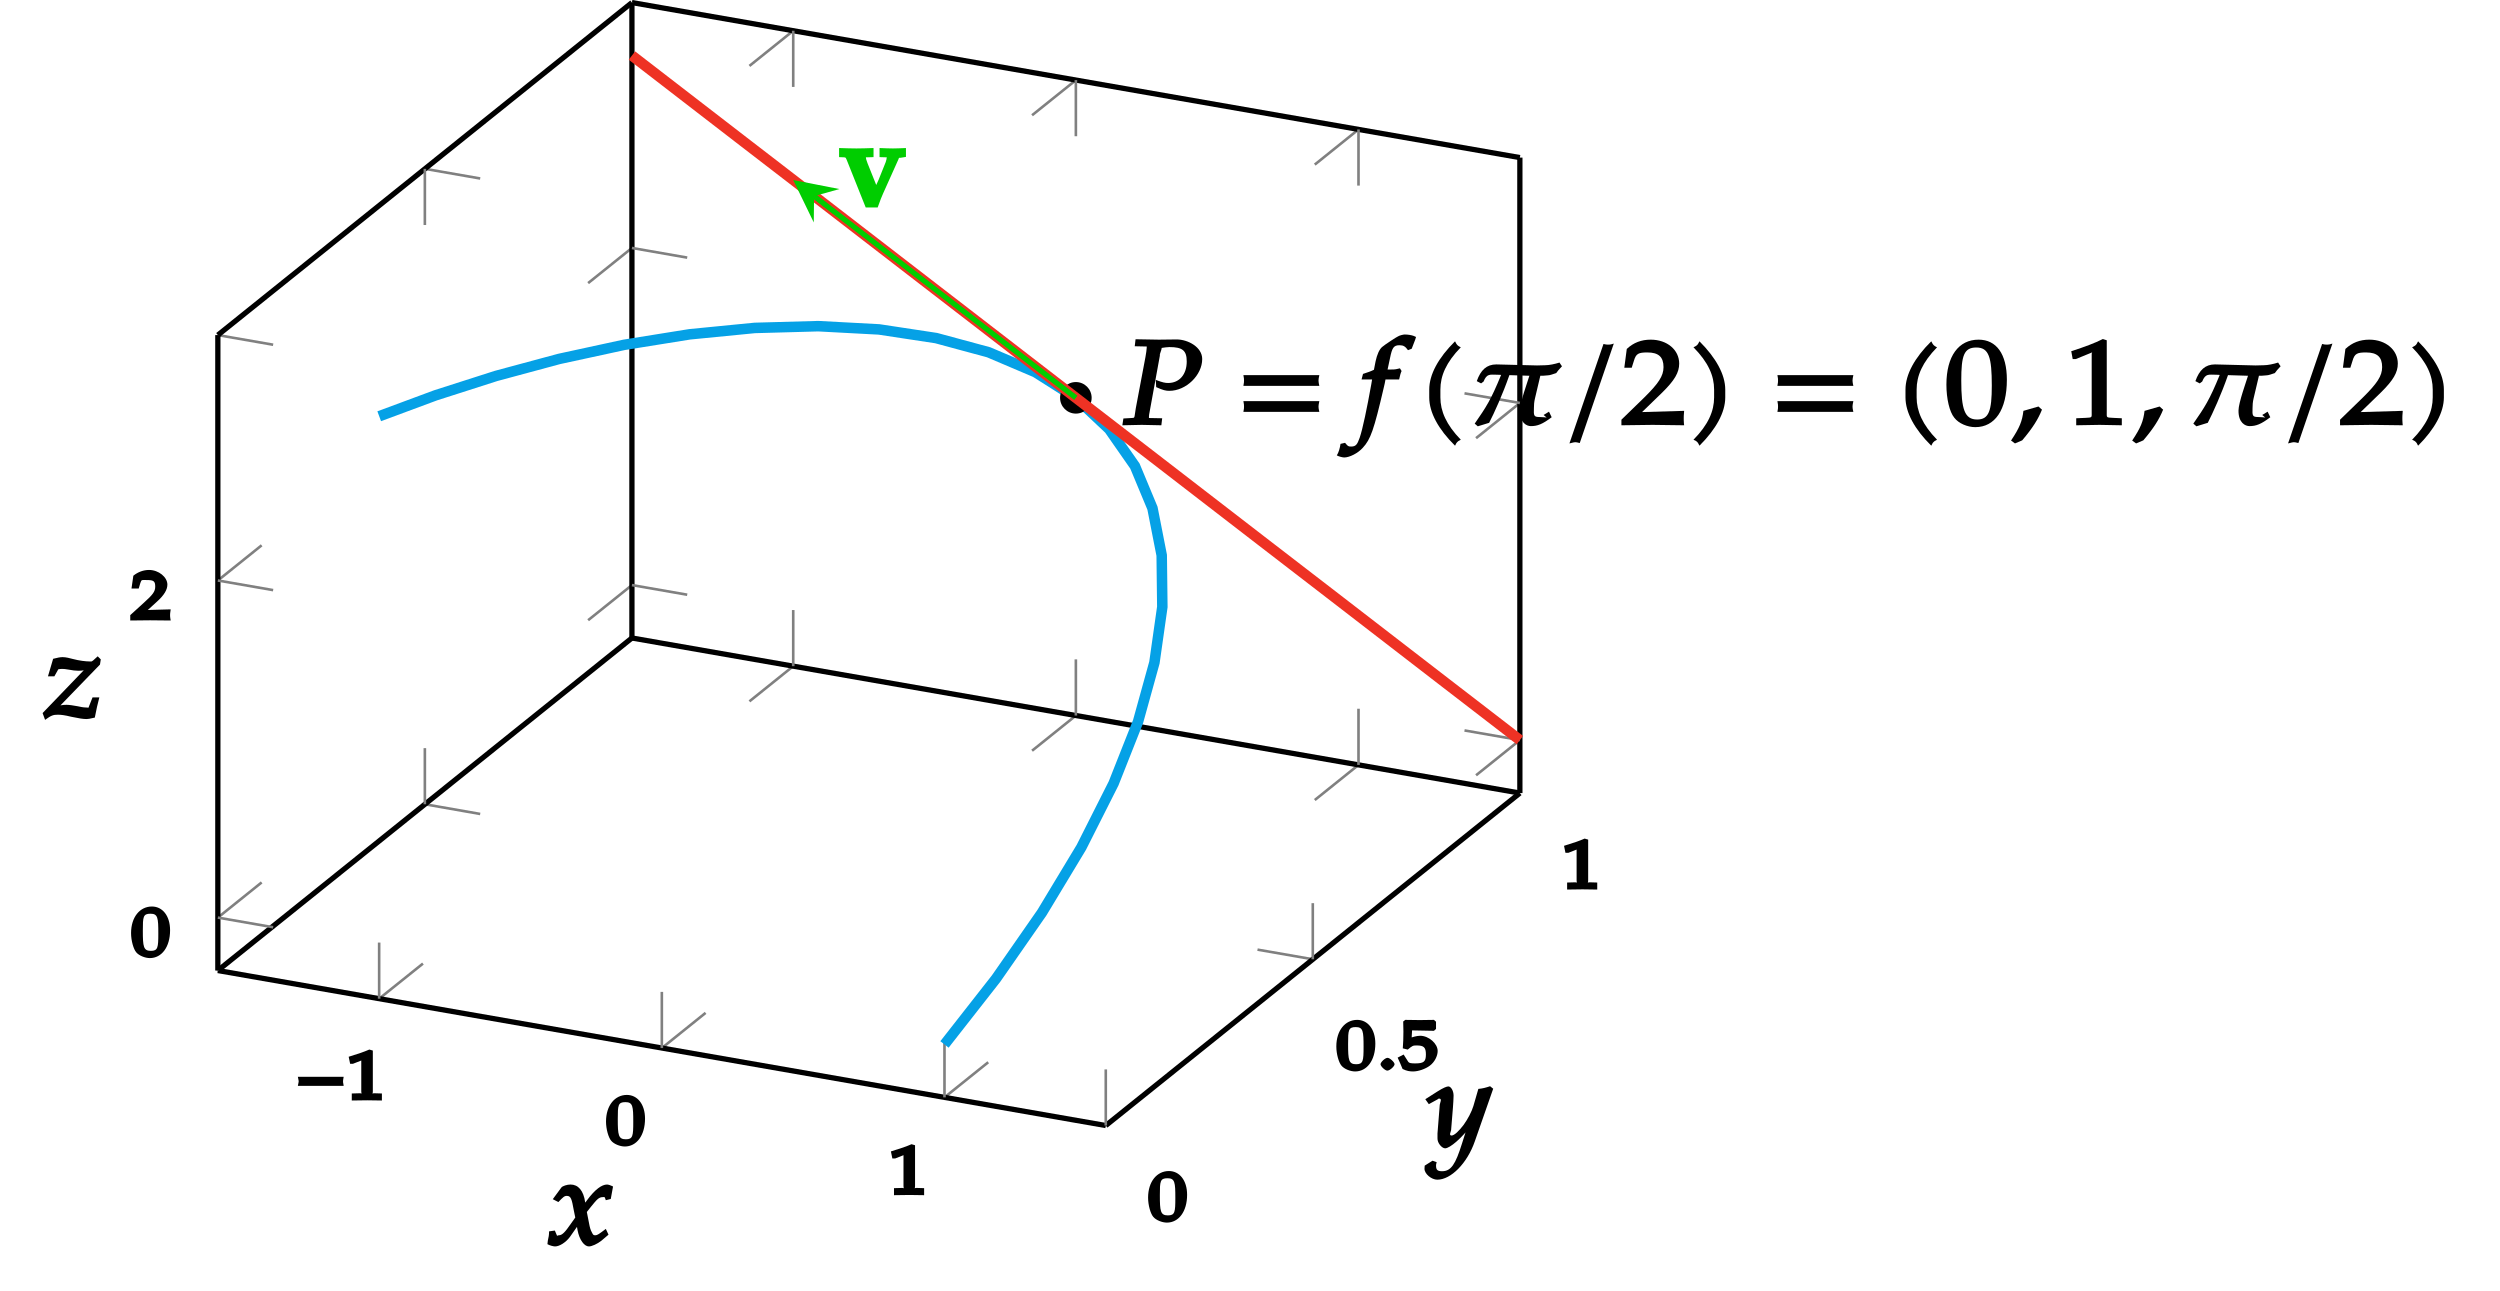
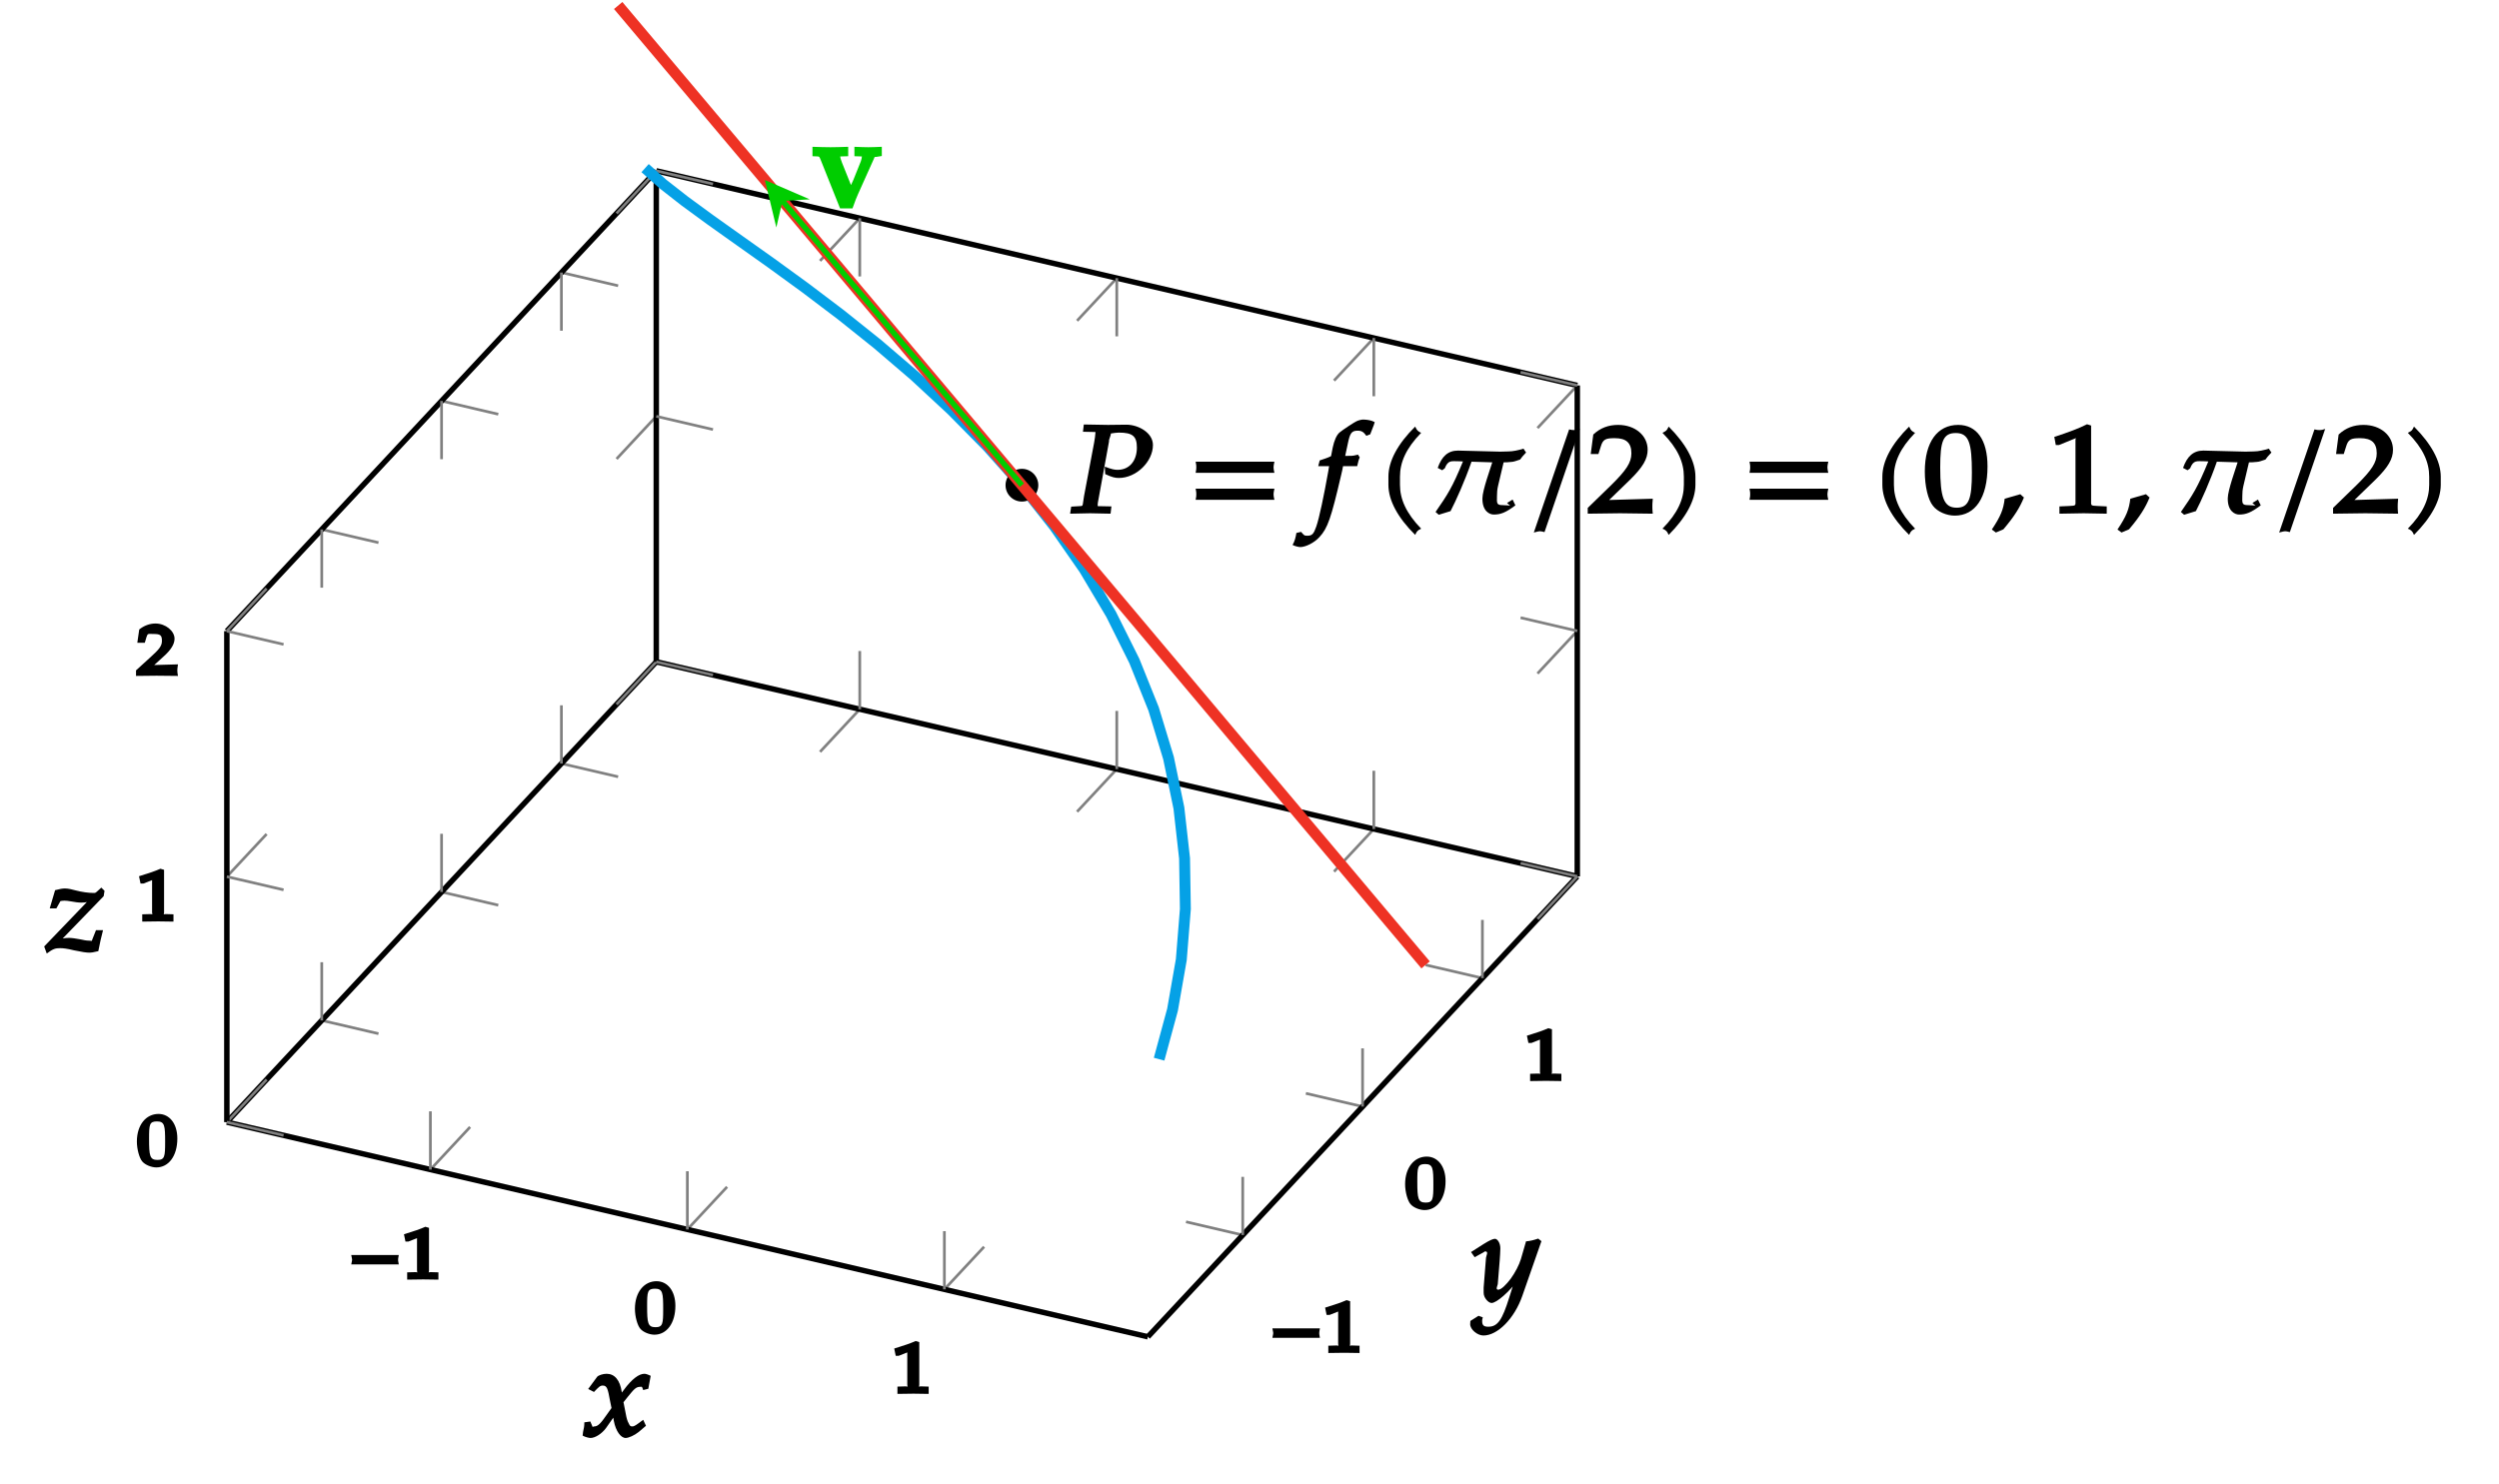
- <svg xmlns="http://www.w3.org/2000/svg" xmlns:xlink="http://www.w3.org/1999/xlink" width="189.31pt" height="97.71pt" viewBox="0 0 189.31 97.71" version="1.1">
+ <svg xmlns="http://www.w3.org/2000/svg" xmlns:xlink="http://www.w3.org/1999/xlink" width="182.45pt" height="108.34pt" viewBox="0 0 182.45 108.34" version="1.1">
  <defs>
    <g>
      <symbol overflow="visible" id="glyph0-0">
        <path style="stroke:none;" d="" />
      </symbol>
      <symbol overflow="visible" id="glyph0-1">
        <path style="stroke:none;" d="M 3.594 -1.281 C 3.578 -1.328 3.578 -1.391 3.578 -1.438 C 3.578 -1.484 3.578 -1.531 3.625 -1.781 L 0.156 -1.781 C 0.203 -1.531 0.219 -1.484 0.219 -1.438 C 0.219 -1.391 0.203 -1.328 0.156 -1.094 L 3.625 -1.094 Z M 3.594 -1.281 " />
      </symbol>
      <symbol overflow="visible" id="glyph0-2">
        <path style="stroke:none;" d="M 2.734 -0.172 L 2.734 -0.516 L 2.234 -0.531 C 1.906 -0.547 2.047 -0.406 2.047 -0.672 L 2.047 -3.766 L 1.781 -3.844 C 1.391 -3.672 0.984 -3.531 0.219 -3.297 L 0.328 -2.766 L 0.547 -2.766 L 1.297 -3.062 L 1.328 -3.062 C 1.359 -3.062 1.172 -3.203 1.172 -3.078 L 1.172 -0.672 C 1.172 -0.406 1.297 -0.547 0.984 -0.531 L 0.453 -0.516 L 0.453 0.016 L 1.625 0 L 2.734 0.016 Z M 2.734 -0.172 " />
      </symbol>
      <symbol overflow="visible" id="glyph0-3">
        <path style="stroke:none;" d="M 3.016 -2.016 C 3.016 -3.109 2.438 -3.812 1.641 -3.812 C 0.734 -3.812 0.062 -3.016 0.062 -1.797 C 0.062 -1.219 0.25 -0.578 0.453 -0.344 C 0.656 -0.094 1.125 0.094 1.484 0.094 C 2.375 0.094 3.016 -0.734 3.016 -2.016 Z M 2.125 -1.766 C 2.125 -0.703 2.094 -0.453 1.562 -0.453 C 1 -0.453 0.953 -0.766 0.953 -1.984 C 0.953 -3.031 0.969 -3.266 1.531 -3.266 C 2.094 -3.266 2.125 -2.953 2.125 -1.766 Z M 2.125 -1.766 " />
      </symbol>
      <symbol overflow="visible" id="glyph0-4">
-         <path style="stroke:none;" d="M 1.359 -0.453 C 1.359 -0.609 1 -0.938 0.828 -0.938 C 0.641 -0.938 0.297 -0.609 0.297 -0.453 C 0.297 -0.297 0.641 0.031 0.812 0.031 C 1 0.031 1.359 -0.297 1.359 -0.453 Z M 1.359 -0.453 " />
-       </symbol>
-       <symbol overflow="visible" id="glyph0-5">
-         <path style="stroke:none;" d="M 2.969 -1.453 C 2.969 -2.016 2.297 -2.609 1.641 -2.609 C 1.359 -2.609 1.016 -2.484 1 -2.484 L 1.031 -3.016 L 2.688 -2.984 L 2.844 -3.125 C 2.844 -3.297 2.844 -3.328 2.844 -3.406 C 2.844 -3.484 2.844 -3.516 2.844 -3.672 L 2.688 -3.812 L 1.609 -3.797 L 0.516 -3.812 L 0.359 -3.688 L 0.375 -2.922 C 0.375 -2.484 0.359 -2.016 0.328 -1.656 L 0.703 -1.562 C 1.062 -1.859 1.094 -1.875 1.375 -1.875 C 1.922 -1.875 2.078 -1.734 2.078 -1.188 C 2.078 -0.641 1.906 -0.516 1.266 -0.516 C 0.953 -0.516 0.797 -0.531 0.719 -0.672 L 0.391 -1.188 L -0.062 -0.953 C 0.109 -0.594 0.172 -0.422 0.312 -0.094 C 0.625 0.062 0.859 0.094 1.109 0.094 C 1.5 0.094 2.047 -0.094 2.375 -0.344 C 2.734 -0.609 2.969 -1.078 2.969 -1.453 Z M 2.969 -1.453 " />
-       </symbol>
-       <symbol overflow="visible" id="glyph0-6">
        <path style="stroke:none;" d="M 3.031 -0.172 C 3.016 -0.281 3.016 -0.328 3.016 -0.406 C 3.016 -0.469 3.016 -0.516 3.062 -0.828 L 0.812 -0.766 L 0.953 -0.438 L 2.016 -1.406 C 2.578 -1.906 2.812 -2.328 2.812 -2.703 C 2.812 -3.266 2.156 -3.812 1.422 -3.812 C 1 -3.812 0.578 -3.656 0.234 -3.375 L 0.094 -2.406 L 0.641 -2.406 L 0.766 -2.828 C 0.859 -3.109 0.875 -3.047 1.266 -3.047 C 1.766 -3.047 1.891 -2.969 1.891 -2.547 C 1.891 -2.172 1.703 -1.938 1.047 -1.344 L 0 -0.391 L 0 0.016 L 1.5 0 L 3.062 0.016 Z M 3.031 -0.172 " />
      </symbol>
      <symbol overflow="visible" id="glyph1-0">
        <path style="stroke:none;" d="" />
      </symbol>
      <symbol overflow="visible" id="glyph1-1">
        <path style="stroke:none;" d="M 6.047 -4.984 C 6.047 -5.891 4.969 -6.469 4.109 -6.469 C 3.672 -6.469 3.219 -6.453 2.766 -6.453 L 1 -6.484 L 0.938 -5.953 L 1.656 -5.938 C 1.891 -5.922 1.844 -5.984 1.844 -5.828 C 1.844 -5.703 1.797 -5.422 1.75 -5.141 L 1.016 -1.25 C 0.875 -0.438 1 -0.547 0.625 -0.516 L 0.078 -0.484 L 0 0.031 L 1.469 0 L 2.953 0.031 L 3.016 -0.5 L 2.219 -0.516 C 1.969 -0.531 2.016 -0.469 2.016 -0.656 C 2.016 -0.734 2.031 -0.797 2.062 -0.969 L 2.859 -5.344 L 2.812 -5.234 C 2.812 -5.234 2.891 -5.531 2.953 -5.688 C 2.953 -5.734 2.984 -5.828 2.984 -5.828 C 3.219 -5.859 3.375 -5.891 3.562 -5.891 C 4.562 -5.891 4.875 -5.625 4.875 -4.797 C 4.875 -3.828 4.328 -3.172 3.469 -3.172 C 3.25 -3.172 3.062 -3.203 2.531 -3.406 L 2.562 -2.859 C 3.078 -2.625 3.281 -2.578 3.562 -2.578 C 4.828 -2.578 6.047 -3.766 6.047 -4.984 Z M 6.047 -4.984 " />
      </symbol>
      <symbol overflow="visible" id="glyph1-2">
        <path style="stroke:none;" d="M 6.25 -3.094 C 6.234 -3.188 6.219 -3.281 6.219 -3.359 C 6.219 -3.453 6.234 -3.547 6.281 -3.766 L 0.531 -3.766 C 0.578 -3.547 0.578 -3.453 0.578 -3.359 C 0.578 -3.281 0.578 -3.188 0.531 -2.953 L 6.281 -2.953 Z M 6.25 -1.125 C 6.234 -1.203 6.219 -1.297 6.219 -1.391 C 6.219 -1.484 6.234 -1.562 6.281 -1.797 L 0.531 -1.797 C 0.578 -1.562 0.578 -1.484 0.578 -1.391 C 0.578 -1.297 0.578 -1.203 0.531 -0.984 L 6.281 -0.984 Z M 6.25 -1.125 " />
      </symbol>
      <symbol overflow="visible" id="glyph1-3">
        <path style="stroke:none;" d="M 4.125 -6.734 C 3.969 -6.797 3.672 -6.844 3.438 -6.844 C 3.344 -6.844 3.062 -6.781 2.938 -6.703 C 2.875 -6.688 1.953 -6.094 1.719 -5.891 C 1.5 -5.688 1.344 -5.312 1.234 -4.812 L 1.109 -4.172 C 0.859 -4.047 0.656 -3.984 0.281 -3.859 L 0.172 -3.438 L 0.969 -3.438 L 0.906 -3.062 C 0.594 -1.312 0.25 0.344 0.031 0.969 C -0.156 1.5 -0.266 1.641 -0.625 1.641 C -0.859 1.641 -0.859 1.609 -1.078 1.359 L -1.422 1.438 C -1.469 1.766 -1.562 2.094 -1.703 2.312 C -1.531 2.406 -1.25 2.469 -1.141 2.469 C -0.75 2.469 -0.109 2.156 0.266 1.734 C 0.859 1.094 1.109 0.375 1.844 -2.781 C 1.891 -3 1.969 -3.281 1.984 -3.438 L 3.016 -3.438 C 3.078 -3.734 3.141 -3.953 3.203 -4.078 L 3.078 -4.281 L 2.938 -4.25 C 2.703 -4.188 2.594 -4.188 2.125 -4.188 L 2.141 -4.188 L 2.328 -5.062 C 2.484 -5.828 2.594 -6.031 3.047 -6.031 C 3.344 -6.031 3.484 -5.938 3.688 -5.656 L 3.969 -5.766 L 4.234 -6.453 L 4.297 -6.656 Z M 4.125 -6.734 " />
      </symbol>
      <symbol overflow="visible" id="glyph1-4">
        <path style="stroke:none;" d="M 3.188 -5.938 C 3.141 -5.969 3.094 -6 3.047 -6.047 C 3 -6.094 2.969 -6.141 2.875 -6.328 C 1.609 -5.078 0.922 -3.812 0.922 -2.672 L 0.922 -2.078 C 0.922 -0.938 1.609 0.328 2.875 1.578 C 2.969 1.375 3 1.344 3.047 1.297 C 3.094 1.25 3.141 1.203 3.312 1.125 C 2.203 -0.016 1.766 -1.047 1.766 -2.078 L 1.766 -2.672 C 1.766 -3.719 2.203 -4.734 3.312 -5.875 Z M 3.188 -5.938 " />
      </symbol>
      <symbol overflow="visible" id="glyph1-5">
        <path style="stroke:none;" d="M 7.094 -4.547 L 6.984 -4.719 C 6.641 -4.609 6.203 -4.516 5.891 -4.516 C 5.766 -4.516 5.516 -4.5 5.281 -4.5 L 2.203 -4.578 C 1.469 -4.578 1.016 -4.156 0.719 -3.312 L 1.047 -3.141 L 1.234 -3.281 C 1.484 -3.906 1.719 -3.797 2.281 -3.797 C 2.391 -3.797 2.578 -3.781 2.562 -3.781 C 1.781 -1.875 1.438 -1.359 0.562 -0.094 L 0.797 0.109 L 1.656 -0.156 C 2.031 -0.875 2.688 -2.328 3.188 -3.766 L 4.703 -3.719 C 4.578 -3.297 3.984 -1.672 3.984 -1.094 C 3.969 -0.156 4.5 0.094 4.812 0.094 C 5.312 0.094 5.688 -0.047 6.391 -0.578 L 6.188 -1 L 5.781 -0.75 L 6.016 -0.547 C 6.031 -0.562 5.641 -0.594 5.469 -0.594 C 5.016 -0.594 5.031 -0.719 5.047 -1.281 C 5.047 -1.5 5.062 -1.734 5.125 -2 L 5.531 -3.719 C 5.641 -3.719 5.859 -3.719 6.094 -3.75 C 6.266 -3.75 6.484 -3.844 6.734 -3.922 C 6.859 -4.109 6.906 -4.141 7.172 -4.438 Z M 7.094 -4.547 " />
      </symbol>
      <symbol overflow="visible" id="glyph1-6">
        <path style="stroke:none;" d="M 3.641 -6.094 C 3.562 -6.078 3.484 -6.078 3.406 -6.078 C 3.344 -6.078 3.25 -6.078 3.078 -6.125 L 0.5 1.406 C 0.797 1.328 0.875 1.312 0.938 1.312 C 1.016 1.312 1.094 1.328 1.281 1.375 L 3.859 -6.156 Z M 3.641 -6.094 " />
      </symbol>
      <symbol overflow="visible" id="glyph1-7">
        <path style="stroke:none;" d="M 4.812 -0.109 C 4.797 -0.297 4.797 -0.391 4.797 -0.516 C 4.797 -0.625 4.797 -0.719 4.828 -1.062 L 1.641 -0.969 L 3.172 -2.453 C 4.109 -3.375 4.453 -3.969 4.453 -4.641 C 4.453 -5.672 3.547 -6.453 2.297 -6.453 C 1.594 -6.453 1 -6.234 0.484 -5.75 L 0.297 -4.328 L 0.859 -4.328 L 1.031 -4.875 C 1.188 -5.406 1.391 -5.484 2.047 -5.484 C 2.891 -5.484 3.266 -5.141 3.266 -4.375 C 3.266 -3.703 2.891 -3.141 1.797 -2.062 L 0.078 -0.391 L 0.078 0.031 L 2.438 0 L 4.828 0.031 Z M 4.812 -0.109 " />
      </symbol>
      <symbol overflow="visible" id="glyph1-8">
        <path style="stroke:none;" d="M 2.875 -2.078 L 2.875 -2.672 C 2.875 -3.812 2.172 -5.078 0.922 -6.328 C 0.828 -6.141 0.797 -6.094 0.75 -6.047 C 0.703 -6 0.656 -5.969 0.469 -5.875 C 1.594 -4.734 2.031 -3.719 2.031 -2.672 L 2.031 -2.078 C 2.031 -1.047 1.594 -0.016 0.469 1.125 C 0.656 1.203 0.703 1.25 0.75 1.297 C 0.797 1.344 0.828 1.375 0.922 1.578 C 2.172 0.328 2.875 -0.938 2.875 -2.078 Z M 2.875 -2.078 " />
      </symbol>
      <symbol overflow="visible" id="glyph1-9">
        <path style="stroke:none;" d="M 4.797 -3.422 C 4.797 -5.375 4 -6.453 2.656 -6.453 C 1.141 -6.453 0.219 -5.203 0.219 -3.047 C 0.219 -1.984 0.453 -0.984 0.812 -0.547 C 1.141 -0.109 1.812 0.172 2.406 0.172 C 3.891 0.172 4.797 -1.125 4.797 -3.422 Z M 3.656 -2.969 C 3.656 -1.062 3.438 -0.406 2.547 -0.406 C 1.594 -0.406 1.344 -1.172 1.344 -3.359 C 1.344 -5.25 1.547 -5.859 2.484 -5.859 C 3.438 -5.859 3.656 -5.125 3.656 -2.969 Z M 3.656 -2.969 " />
      </symbol>
      <symbol overflow="visible" id="glyph1-10">
        <path style="stroke:none;" d="M 2.328 -1.203 L 2.125 -1.391 L 0.984 -1.062 C 0.891 -0.281 0.703 0.203 0.047 1.188 L 0.344 1.406 L 0.891 1.172 C 1.688 0.234 2.094 -0.422 2.391 -1.156 Z M 2.328 -1.203 " />
      </symbol>
      <symbol overflow="visible" id="glyph1-11">
        <path style="stroke:none;" d="M 4.328 -0.109 L 4.328 -0.5 L 3.672 -0.531 C 3.125 -0.562 3.188 -0.531 3.188 -1 L 3.188 -6.406 L 2.891 -6.5 C 2.266 -6.188 1.562 -5.922 0.5 -5.578 L 0.609 -4.984 L 0.844 -4.984 L 2.109 -5.5 L 2.141 -5.5 C 2.188 -5.5 2.047 -5.562 2.047 -5.344 L 2.047 -1 C 2.047 -0.531 2.109 -0.562 1.578 -0.531 L 0.875 -0.5 L 0.875 0.031 L 2.641 0 L 4.328 0.031 Z M 4.328 -0.109 " />
      </symbol>
      <symbol overflow="visible" id="glyph1-12">
        <path style="stroke:none;" d="M 4.938 -4.469 C 4.812 -4.531 4.625 -4.594 4.531 -4.594 C 4.141 -4.594 3.625 -4.234 3.016 -3.406 L 2.656 -2.922 L 2.938 -2.812 L 2.875 -3.25 C 2.75 -4.141 2.344 -4.594 1.766 -4.594 C 1.5 -4.594 1.172 -4.484 1.078 -4.375 L 0.422 -3.484 L 0.844 -3.266 C 1.203 -3.641 1.297 -3.734 1.484 -3.734 C 1.797 -3.734 1.859 -3.5 2.016 -2.625 L 2.125 -2.094 L 1.781 -1.609 C 1.359 -1 1.141 -0.75 0.875 -0.75 C 0.719 -0.75 0.766 -0.656 0.75 -0.703 L 0.578 -1.109 L 0.141 -1.047 C 0.141 -0.75 0.109 -0.625 0.047 -0.344 C 0.031 -0.234 0.031 -0.203 0.016 -0.078 C 0.203 0.031 0.484 0.094 0.594 0.094 C 0.922 0.094 1.406 -0.203 1.719 -0.625 L 2.453 -1.672 L 2.188 -1.766 L 2.297 -1.141 C 2.438 -0.391 2.812 0.094 3.156 0.094 C 3.375 0.094 3.797 -0.094 4.109 -0.344 L 4.641 -0.797 L 4.438 -1.234 C 3.922 -0.844 3.797 -0.75 3.641 -0.75 C 3.484 -0.75 3.469 -0.797 3.375 -0.984 C 3.281 -1.141 3.219 -1.375 3.172 -1.641 L 3 -2.516 L 3.297 -2.891 C 3.766 -3.469 3.906 -3.641 4.219 -3.641 C 4.375 -3.641 4.328 -3.703 4.438 -3.406 L 4.812 -3.5 L 4.984 -4.438 Z M 4.938 -4.469 " />
      </symbol>
      <symbol overflow="visible" id="glyph1-13">
        <path style="stroke:none;" d="M 4.984 -4.469 L 4.812 -4.609 C 4.484 -4.5 4.266 -4.438 3.922 -4.406 L 3.547 -3.109 C 3.422 -2.688 3.125 -2.125 2.812 -1.688 C 2.469 -1.234 2.109 -0.875 1.891 -0.875 C 1.672 -0.875 1.844 -1.172 1.859 -1.281 L 2 -3.016 C 2.016 -3.297 2.047 -3.641 2.047 -3.891 C 2.047 -4.297 1.828 -4.594 1.656 -4.594 C 1.531 -4.594 1.281 -4.5 0.812 -4.203 L -0.094 -3.625 L 0.172 -3.25 L 0.828 -3.609 C 0.875 -3.641 0.891 -3.672 0.953 -3.672 C 1.203 -3.672 1.016 -3.359 1 -3.203 L 0.828 -1.031 L 0.828 -0.672 C 0.812 -0.297 1.172 0.094 1.406 0.094 C 1.766 0.094 2.703 -0.703 3.438 -1.719 L 3.172 -1.812 L 2.688 -0.281 C 2.188 1.312 1.859 1.828 1.172 1.828 C 0.828 1.828 0.719 1.719 0.719 1.406 C 0.719 1.359 0.719 1.297 0.766 1.141 L 0.453 1.031 L -0.141 1.406 C -0.156 1.547 -0.156 1.594 -0.156 1.641 C -0.156 2.031 0.375 2.469 0.812 2.469 C 1.844 2.469 3.078 1.234 3.656 -0.438 L 5.047 -4.422 Z M 4.984 -4.469 " />
      </symbol>
      <symbol overflow="visible" id="glyph1-14">
        <path style="stroke:none;" d="M 4.266 -4.469 L 4.078 -4.656 L 3.734 -4.344 C 3.625 -4.266 3.656 -4.266 3.5 -4.266 C 3.172 -4.266 2.672 -4.328 2.203 -4.453 C 1.953 -4.516 1.688 -4.594 1.422 -4.594 C 1.25 -4.594 1.062 -4.562 0.703 -4.469 L 0.312 -3.141 L 0.797 -3.141 L 1.094 -3.672 C 1.172 -3.688 1.266 -3.703 1.391 -3.703 C 1.531 -3.703 1.625 -3.688 1.828 -3.656 C 2.156 -3.594 2.406 -3.562 2.625 -3.562 C 2.984 -3.562 3.203 -3.625 3.531 -3.781 L 3.422 -4.016 L -0.094 -0.359 L 0.094 0.156 C 0.562 -0.188 0.719 -0.234 1.062 -0.234 C 1.297 -0.234 1.578 -0.203 2.078 -0.078 C 2.672 0.047 2.984 0.094 3.234 0.094 C 3.359 0.094 3.438 0.078 3.859 -0.016 C 3.984 -0.688 4.062 -0.984 4.203 -1.547 L 3.688 -1.547 L 3.422 -0.875 C 3.359 -0.703 3.422 -0.781 3.203 -0.781 C 3 -0.781 2.766 -0.828 2.562 -0.875 C 2.234 -0.938 1.906 -0.984 1.719 -0.984 C 1.406 -0.984 1.141 -0.938 0.781 -0.797 L 0.891 -0.562 L 4.25 -4.031 L 4.312 -4.422 Z M 4.266 -4.469 " />
      </symbol>
      <symbol overflow="visible" id="glyph2-0">
        <path style="stroke:none;" d="" />
      </symbol>
      <symbol overflow="visible" id="glyph2-1">
        <path style="stroke:none;" d="M 5.016 -3.953 L 5.016 -4.469 C 4.594 -4.453 4.312 -4.438 4.031 -4.438 C 3.734 -4.438 3.438 -4.453 3.016 -4.469 L 3.016 -3.781 L 3.5 -3.766 C 3.625 -3.75 3.562 -3.859 3.562 -3.781 C 3.562 -3.672 3.531 -3.547 3.484 -3.406 L 2.938 -2.047 L 2.766 -1.672 L 2.109 -3.312 C 2.016 -3.547 1.984 -3.672 1.984 -3.781 C 1.984 -3.859 1.922 -3.75 2.047 -3.766 L 2.562 -3.781 L 2.562 -4.469 C 2.031 -4.453 1.656 -4.438 1.266 -4.438 C 0.875 -4.438 0.484 -4.453 -0.047 -4.469 L -0.047 -3.781 L 0.328 -3.766 C 0.469 -3.75 0.453 -3.766 0.609 -3.375 L 1.969 0.031 L 2.875 0.031 C 3.078 -0.547 3.172 -0.766 3.281 -1.016 L 4.438 -3.594 C 4.516 -3.797 4.469 -3.703 4.625 -3.734 L 5.016 -3.797 Z M 5.016 -3.953 " />
      </symbol>
    </g>
  </defs>
  <g id="surface1">
-     <path style="fill:none;stroke-width:0.199;stroke-linecap:butt;stroke-linejoin:miter;stroke:rgb(50%,50%,50%);stroke-opacity:1;stroke-miterlimit:10;" d="M 12.215 -6.142 L 15.531 -3.482 M 33.621 -9.88 L 36.934 -7.216 M 55.024 -13.615 L 58.336 -10.954 M 43.57 19.038 L 40.254 16.374 M 64.973 15.299 L 61.656 12.635 M 86.375 11.561 L 83.063 8.901 " transform="matrix(1,0,0,-1,16.496,69.483)" />
-     <path style="fill:none;stroke-width:0.199;stroke-linecap:butt;stroke-linejoin:miter;stroke:rgb(50%,50%,50%);stroke-opacity:1;stroke-miterlimit:10;" d="M 0 -4.009 L 4.188 -4.74 M 15.676 8.581 L 19.867 7.846 M 31.356 21.171 L 35.543 20.436 M 67.238 -15.747 L 63.051 -15.017 M 82.914 -3.158 L 78.727 -2.427 M 98.594 9.428 L 94.402 10.163 " transform="matrix(1,0,0,-1,16.496,69.483)" />
-     <path style="fill:none;stroke-width:0.399;stroke-linecap:butt;stroke-linejoin:miter;stroke:rgb(0%,0%,0%);stroke-opacity:1;stroke-miterlimit:10;" d="M 0 -4.009 L 67.238 -15.747 " transform="matrix(1,0,0,-1,16.496,69.483)" />
-     <path style="fill:none;stroke-width:0.399;stroke-linecap:butt;stroke-linejoin:miter;stroke:rgb(0%,0%,0%);stroke-opacity:1;stroke-miterlimit:10;" d="M 31.356 21.171 L 98.594 9.428 " transform="matrix(1,0,0,-1,16.496,69.483)" />
-     <path style="fill:none;stroke-width:0.399;stroke-linecap:butt;stroke-linejoin:miter;stroke:rgb(0%,0%,0%);stroke-opacity:1;stroke-miterlimit:10;" d="M 0 -4.009 L 31.356 21.171 " transform="matrix(1,0,0,-1,16.496,69.483)" />
-     <path style="fill:none;stroke-width:0.399;stroke-linecap:butt;stroke-linejoin:miter;stroke:rgb(0%,0%,0%);stroke-opacity:1;stroke-miterlimit:10;" d="M 67.238 -15.747 L 98.594 9.428 " transform="matrix(1,0,0,-1,16.496,69.483)" />
+     <path style="fill:none;stroke-width:0.199;stroke-linecap:butt;stroke-linejoin:miter;stroke:rgb(50%,50%,50%);stroke-opacity:1;stroke-miterlimit:10;" d="M 3.785 -9.925 L 6.683 -6.816 M 22.547 -14.296 L 25.445 -11.187 M 41.312 -18.671 L 44.211 -15.562 M 35.133 23.692 L 32.234 20.583 M 53.898 19.321 L 51 16.212 M 72.664 14.946 L 69.761 11.837 " transform="matrix(1,0,0,-1,27.637,75.489)" />
+     <path style="fill:none;stroke-width:0.199;stroke-linecap:butt;stroke-linejoin:miter;stroke:rgb(50%,50%,50%);stroke-opacity:1;stroke-miterlimit:10;" d="M -4.145 0.966 L -0.004 0.001 M 4.601 10.348 L 8.742 9.384 M 13.351 19.727 L 17.492 18.762 M 63.093 -14.706 L 58.953 -13.741 M 71.843 -5.324 L 67.703 -4.359 M 80.593 4.055 L 76.449 5.02 " transform="matrix(1,0,0,-1,27.637,75.489)" />
+     <path style="fill:none;stroke-width:0.399;stroke-linecap:butt;stroke-linejoin:miter;stroke:rgb(0%,0%,0%);stroke-opacity:1;stroke-miterlimit:10;" d="M -11.075 -6.46 L 56.168 -22.136 " transform="matrix(1,0,0,-1,27.637,75.489)" />
+     <path style="fill:none;stroke-width:0.399;stroke-linecap:butt;stroke-linejoin:miter;stroke:rgb(0%,0%,0%);stroke-opacity:1;stroke-miterlimit:10;" d="M 20.277 27.157 L 87.519 11.485 " transform="matrix(1,0,0,-1,27.637,75.489)" />
+     <path style="fill:none;stroke-width:0.399;stroke-linecap:butt;stroke-linejoin:miter;stroke:rgb(0%,0%,0%);stroke-opacity:1;stroke-miterlimit:10;" d="M -11.075 -6.46 L 20.277 27.157 " transform="matrix(1,0,0,-1,27.637,75.489)" />
+     <path style="fill:none;stroke-width:0.399;stroke-linecap:butt;stroke-linejoin:miter;stroke:rgb(0%,0%,0%);stroke-opacity:1;stroke-miterlimit:10;" d="M 56.168 -22.136 L 87.519 11.485 " transform="matrix(1,0,0,-1,27.637,75.489)" />
    <g style="fill:rgb(0%,0%,0%);fill-opacity:1;">
-       <use xlink:href="#glyph0-1" x="22.399" y="83.319" />
-       <use xlink:href="#glyph0-2" x="26.185" y="83.319" />
+       <use xlink:href="#glyph0-1" x="25.488" y="93.435" />
+       <use xlink:href="#glyph0-2" x="29.274" y="93.435" />
    </g>
    <g style="fill:rgb(0%,0%,0%);fill-opacity:1;">
-       <use xlink:href="#glyph0-3" x="45.828" y="86.724" />
+       <use xlink:href="#glyph0-3" x="46.293" y="97.378" />
    </g>
    <g style="fill:rgb(0%,0%,0%);fill-opacity:1;">
-       <use xlink:href="#glyph0-2" x="67.244" y="90.488" />
+       <use xlink:href="#glyph0-2" x="65.068" y="101.779" />
    </g>
    <g style="fill:rgb(0%,0%,0%);fill-opacity:1;">
-       <use xlink:href="#glyph0-3" x="86.876" y="92.487" />
+       <use xlink:href="#glyph0-1" x="92.74" y="98.793" />
+       <use xlink:href="#glyph0-2" x="96.526" y="98.793" />
    </g>
    <g style="fill:rgb(0%,0%,0%);fill-opacity:1;">
-       <use xlink:href="#glyph0-3" x="101.13" y="81.041" />
-       <use xlink:href="#glyph0-4" x="104.243" y="81.041" />
-       <use xlink:href="#glyph0-5" x="105.897" y="81.041" />
+       <use xlink:href="#glyph0-3" x="102.524" y="88.277" />
    </g>
    <g style="fill:rgb(0%,0%,0%);fill-opacity:1;">
-       <use xlink:href="#glyph0-2" x="118.215" y="67.345" />
+       <use xlink:href="#glyph0-2" x="111.26" y="78.934" />
    </g>
-     <path style="fill:none;stroke-width:0.199;stroke-linecap:butt;stroke-linejoin:miter;stroke:rgb(50%,50%,50%);stroke-opacity:1;stroke-miterlimit:10;" d="M 43.57 67.155 L 40.254 64.491 M 64.973 63.417 L 61.656 60.756 M 86.375 59.682 L 83.063 57.018 " transform="matrix(1,0,0,-1,16.496,69.483)" />
-     <path style="fill:none;stroke-width:0.199;stroke-linecap:butt;stroke-linejoin:miter;stroke:rgb(50%,50%,50%);stroke-opacity:1;stroke-miterlimit:10;" d="M 0 44.108 L 4.188 43.378 M 15.676 56.698 L 19.867 55.967 M 31.356 69.288 L 35.543 68.557 " transform="matrix(1,0,0,-1,16.496,69.483)" />
-     <path style="fill:none;stroke-width:0.399;stroke-linecap:butt;stroke-linejoin:miter;stroke:rgb(0%,0%,0%);stroke-opacity:1;stroke-miterlimit:10;" d="M 31.356 69.288 L 98.594 57.549 " transform="matrix(1,0,0,-1,16.496,69.483)" />
-     <path style="fill:none;stroke-width:0.399;stroke-linecap:butt;stroke-linejoin:miter;stroke:rgb(0%,0%,0%);stroke-opacity:1;stroke-miterlimit:10;" d="M 0 44.108 L 31.356 69.288 " transform="matrix(1,0,0,-1,16.496,69.483)" />
-     <path style="fill:none;stroke-width:0.199;stroke-linecap:butt;stroke-linejoin:miter;stroke:rgb(50%,50%,50%);stroke-opacity:1;stroke-miterlimit:10;" d="M 0 -4.009 L 0 0.241 M 15.676 8.581 L 15.676 12.831 M 31.356 21.171 L 31.356 25.421 M 0 44.108 L 0 39.854 M 15.676 56.698 L 15.676 52.444 M 31.356 69.288 L 31.356 65.034 " transform="matrix(1,0,0,-1,16.496,69.483)" />
-     <path style="fill:none;stroke-width:0.199;stroke-linecap:butt;stroke-linejoin:miter;stroke:rgb(50%,50%,50%);stroke-opacity:1;stroke-miterlimit:10;" d="M 0 -0.001 L 3.317 2.663 M 0 25.526 L 3.317 28.19 M 31.356 25.178 L 28.039 22.518 M 31.356 50.706 L 28.039 48.045 " transform="matrix(1,0,0,-1,16.496,69.483)" />
-     <path style="fill:none;stroke-width:0.399;stroke-linecap:butt;stroke-linejoin:miter;stroke:rgb(0%,0%,0%);stroke-opacity:1;stroke-miterlimit:10;" d="M 0 -4.009 L 0 44.108 " transform="matrix(1,0,0,-1,16.496,69.483)" />
-     <path style="fill:none;stroke-width:0.399;stroke-linecap:butt;stroke-linejoin:miter;stroke:rgb(0%,0%,0%);stroke-opacity:1;stroke-miterlimit:10;" d="M 31.356 21.171 L 31.356 69.288 " transform="matrix(1,0,0,-1,16.496,69.483)" />
+     <path style="fill:none;stroke-width:0.199;stroke-linecap:butt;stroke-linejoin:miter;stroke:rgb(50%,50%,50%);stroke-opacity:1;stroke-miterlimit:10;" d="M 35.133 59.551 L 32.234 56.442 M 53.898 55.176 L 51 52.067 M 72.664 50.805 L 69.761 47.696 " transform="matrix(1,0,0,-1,27.637,75.489)" />
+     <path style="fill:none;stroke-width:0.199;stroke-linecap:butt;stroke-linejoin:miter;stroke:rgb(50%,50%,50%);stroke-opacity:1;stroke-miterlimit:10;" d="M -4.145 36.825 L -0.004 35.86 M 4.601 46.208 L 8.742 45.239 M 13.351 55.587 L 17.492 54.622 " transform="matrix(1,0,0,-1,27.637,75.489)" />
+     <path style="fill:none;stroke-width:0.399;stroke-linecap:butt;stroke-linejoin:miter;stroke:rgb(0%,0%,0%);stroke-opacity:1;stroke-miterlimit:10;" d="M 20.277 63.016 L 87.519 47.341 " transform="matrix(1,0,0,-1,27.637,75.489)" />
+     <path style="fill:none;stroke-width:0.399;stroke-linecap:butt;stroke-linejoin:miter;stroke:rgb(0%,0%,0%);stroke-opacity:1;stroke-miterlimit:10;" d="M -11.075 29.399 L 20.277 63.016 " transform="matrix(1,0,0,-1,27.637,75.489)" />
+     <path style="fill:none;stroke-width:0.199;stroke-linecap:butt;stroke-linejoin:miter;stroke:rgb(50%,50%,50%);stroke-opacity:1;stroke-miterlimit:10;" d="M -4.145 0.966 L -4.145 5.219 M 4.601 10.348 L 4.601 14.598 M 13.351 19.727 L 13.351 23.981 M -4.145 36.825 L -4.145 32.571 M 4.601 46.208 L 4.601 41.954 M 13.351 55.587 L 13.351 51.337 " transform="matrix(1,0,0,-1,27.637,75.489)" />
+     <path style="fill:none;stroke-width:0.199;stroke-linecap:butt;stroke-linejoin:miter;stroke:rgb(50%,50%,50%);stroke-opacity:1;stroke-miterlimit:10;" d="M -11.075 -6.46 L -8.172 -3.351 M -11.075 11.469 L -8.172 14.579 M -11.075 29.399 L -8.172 32.509 M 20.277 27.157 L 17.379 24.048 M 20.277 45.087 L 17.379 41.977 M 20.277 63.016 L 17.379 59.907 " transform="matrix(1,0,0,-1,27.637,75.489)" />
+     <path style="fill:none;stroke-width:0.399;stroke-linecap:butt;stroke-linejoin:miter;stroke:rgb(0%,0%,0%);stroke-opacity:1;stroke-miterlimit:10;" d="M -11.075 -6.46 L -11.075 29.399 " transform="matrix(1,0,0,-1,27.637,75.489)" />
+     <path style="fill:none;stroke-width:0.399;stroke-linecap:butt;stroke-linejoin:miter;stroke:rgb(0%,0%,0%);stroke-opacity:1;stroke-miterlimit:10;" d="M 20.277 27.157 L 20.277 63.016 " transform="matrix(1,0,0,-1,27.637,75.489)" />
    <g style="fill:rgb(0%,0%,0%);fill-opacity:1;">
-       <use xlink:href="#glyph0-3" x="9.863" y="72.456" />
+       <use xlink:href="#glyph0-3" x="9.931" y="85.162" />
    </g>
    <g style="fill:rgb(0%,0%,0%);fill-opacity:1;">
-       <use xlink:href="#glyph0-6" x="9.863" y="46.971" />
-     </g>
-     <path style="fill:none;stroke-width:0.199;stroke-linecap:butt;stroke-linejoin:miter;stroke:rgb(50%,50%,50%);stroke-opacity:1;stroke-miterlimit:10;" d="M 67.238 -15.747 L 67.238 -11.497 M 82.914 -3.158 L 82.914 1.092 M 98.594 9.428 L 98.594 13.682 " transform="matrix(1,0,0,-1,16.496,69.483)" />
-     <path style="fill:none;stroke-width:0.199;stroke-linecap:butt;stroke-linejoin:miter;stroke:rgb(50%,50%,50%);stroke-opacity:1;stroke-miterlimit:10;" d="M 98.594 13.44 L 95.277 10.776 M 98.594 38.967 L 95.277 36.303 " transform="matrix(1,0,0,-1,16.496,69.483)" />
-     <path style="fill:none;stroke-width:0.399;stroke-linecap:butt;stroke-linejoin:miter;stroke:rgb(0%,0%,0%);stroke-opacity:1;stroke-miterlimit:10;" d="M 98.594 9.428 L 98.594 57.549 " transform="matrix(1,0,0,-1,16.496,69.483)" />
-     <path style="fill:none;stroke-width:0.199;stroke-linecap:butt;stroke-linejoin:miter;stroke:rgb(50%,50%,50%);stroke-opacity:1;stroke-miterlimit:10;" d="M 12.215 -6.142 L 12.215 -1.892 M 33.621 -9.88 L 33.621 -5.626 M 55.024 -13.615 L 55.024 -9.365 " transform="matrix(1,0,0,-1,16.496,69.483)" />
-     <path style="fill:none;stroke-width:0.199;stroke-linecap:butt;stroke-linejoin:miter;stroke:rgb(50%,50%,50%);stroke-opacity:1;stroke-miterlimit:10;" d="M 0 -0.001 L 4.188 -0.732 M 0 25.526 L 4.188 24.796 " transform="matrix(1,0,0,-1,16.496,69.483)" />
-     <path style="fill:none;stroke-width:0.199;stroke-linecap:butt;stroke-linejoin:miter;stroke:rgb(50%,50%,50%);stroke-opacity:1;stroke-miterlimit:10;" d="M 43.57 19.038 L 43.57 23.288 M 64.973 15.299 L 64.973 19.553 M 86.375 11.561 L 86.375 15.815 M 43.57 67.155 L 43.57 62.901 M 64.973 63.417 L 64.973 59.167 M 86.375 59.682 L 86.375 55.428 " transform="matrix(1,0,0,-1,16.496,69.483)" />
-     <path style="fill:none;stroke-width:0.199;stroke-linecap:butt;stroke-linejoin:miter;stroke:rgb(50%,50%,50%);stroke-opacity:1;stroke-miterlimit:10;" d="M 31.356 25.178 L 35.543 24.448 M 31.356 50.706 L 35.543 49.975 M 98.594 13.44 L 94.402 14.171 M 98.594 38.967 L 94.402 39.698 " transform="matrix(1,0,0,-1,16.496,69.483)" />
-     <path style="fill:none;stroke-width:0.797;stroke-linecap:butt;stroke-linejoin:miter;stroke:rgb(1.999%,63.1%,90.199%);stroke-opacity:1;stroke-miterlimit:10;" d="M 55.024 -9.607 L 58.93 -4.619 L 62.406 0.378 L 65.391 5.327 L 67.832 10.167 L 69.684 14.846 L 70.922 19.315 L 71.52 23.526 L 71.473 27.432 L 70.774 30.999 L 69.445 34.19 L 67.496 36.983 L 64.973 39.358 L 61.91 41.299 L 58.367 42.807 L 54.395 43.881 L 50.07 44.538 L 45.465 44.784 L 40.656 44.651 L 35.727 44.167 L 30.762 43.37 L 25.844 42.303 L 21.063 41.014 L 16.492 39.549 L 12.219 37.963 " transform="matrix(1,0,0,-1,16.496,69.483)" />
-     <path style=" stroke:none;fill-rule:nonzero;fill:rgb(0%,0%,0%);fill-opacity:1;" d="M 82.664 30.125 C 82.664 29.465 82.129 28.93 81.469 28.93 C 80.809 28.93 80.273 29.465 80.273 30.125 C 80.273 30.785 80.809 31.32 81.469 31.32 C 82.129 31.32 82.664 30.785 82.664 30.125 Z M 82.664 30.125 " />
-     <g style="fill:rgb(0%,0%,0%);fill-opacity:1;">
-       <use xlink:href="#glyph1-1" x="84.989" y="32.173" />
+       <use xlink:href="#glyph0-2" x="9.931" y="67.288" />
    </g>
    <g style="fill:rgb(0%,0%,0%);fill-opacity:1;">
-       <use xlink:href="#glyph1-2" x="93.624" y="32.173" />
+       <use xlink:href="#glyph0-4" x="9.931" y="49.346" />
+     </g>
+     <path style="fill:none;stroke-width:0.199;stroke-linecap:butt;stroke-linejoin:miter;stroke:rgb(50%,50%,50%);stroke-opacity:1;stroke-miterlimit:10;" d="M 63.093 -14.706 L 63.093 -10.456 M 71.843 -5.324 L 71.843 -1.073 M 80.593 4.055 L 80.593 8.309 " transform="matrix(1,0,0,-1,27.637,75.489)" />
+     <path style="fill:none;stroke-width:0.199;stroke-linecap:butt;stroke-linejoin:miter;stroke:rgb(50%,50%,50%);stroke-opacity:1;stroke-miterlimit:10;" d="M 87.519 11.485 L 84.617 8.376 M 87.519 29.411 L 84.617 26.302 M 87.519 47.341 L 84.617 44.231 " transform="matrix(1,0,0,-1,27.637,75.489)" />
+     <path style="fill:none;stroke-width:0.399;stroke-linecap:butt;stroke-linejoin:miter;stroke:rgb(0%,0%,0%);stroke-opacity:1;stroke-miterlimit:10;" d="M 87.519 11.485 L 87.519 47.341 " transform="matrix(1,0,0,-1,27.637,75.489)" />
+     <path style="fill:none;stroke-width:0.199;stroke-linecap:butt;stroke-linejoin:miter;stroke:rgb(50%,50%,50%);stroke-opacity:1;stroke-miterlimit:10;" d="M 3.785 -9.925 L 3.785 -5.671 M 22.547 -14.296 L 22.547 -10.046 M 41.312 -18.671 L 41.312 -14.421 " transform="matrix(1,0,0,-1,27.637,75.489)" />
+     <path style="fill:none;stroke-width:0.199;stroke-linecap:butt;stroke-linejoin:miter;stroke:rgb(50%,50%,50%);stroke-opacity:1;stroke-miterlimit:10;" d="M -11.075 -6.46 L -6.934 -7.425 M -11.075 11.469 L -6.934 10.505 M -11.075 29.399 L -6.934 28.43 " transform="matrix(1,0,0,-1,27.637,75.489)" />
+     <path style="fill:none;stroke-width:0.199;stroke-linecap:butt;stroke-linejoin:miter;stroke:rgb(50%,50%,50%);stroke-opacity:1;stroke-miterlimit:10;" d="M 35.133 23.692 L 35.133 27.946 M 53.898 19.321 L 53.898 23.571 M 72.664 14.946 L 72.664 19.2 M 35.133 59.551 L 35.133 55.301 M 53.898 55.176 L 53.898 50.926 M 72.664 50.805 L 72.664 46.551 " transform="matrix(1,0,0,-1,27.637,75.489)" />
+     <path style="fill:none;stroke-width:0.199;stroke-linecap:butt;stroke-linejoin:miter;stroke:rgb(50%,50%,50%);stroke-opacity:1;stroke-miterlimit:10;" d="M 20.277 27.157 L 24.418 26.192 M 20.277 45.087 L 24.418 44.122 M 20.277 63.016 L 24.418 62.051 M 87.519 11.485 L 83.379 12.45 M 87.519 29.411 L 83.379 30.38 M 87.519 47.341 L 83.379 48.305 " transform="matrix(1,0,0,-1,27.637,75.489)" />
+     <path style="fill:none;stroke-width:0.797;stroke-linecap:butt;stroke-linejoin:miter;stroke:rgb(1.999%,63.1%,90.199%);stroke-opacity:1;stroke-miterlimit:10;" d="M 56.988 -1.863 L 57.968 1.747 L 58.609 5.407 L 58.906 9.102 L 58.847 12.802 L 58.433 16.485 L 57.675 20.134 L 56.586 23.719 L 55.179 27.223 L 53.484 30.626 L 51.531 33.911 L 49.343 37.055 L 46.972 40.055 L 44.449 42.891 L 41.816 45.559 L 39.125 48.055 L 36.418 50.372 L 33.742 52.512 L 31.14 54.481 L 28.664 56.282 L 26.347 57.926 L 24.238 59.426 L 22.363 60.798 L 20.761 62.051 L 19.461 63.212 " transform="matrix(1,0,0,-1,27.637,75.489)" />
+     <path style=" stroke:none;fill-rule:nonzero;fill:rgb(0%,0%,0%);fill-opacity:1;" d="M 75.805 35.434 C 75.805 34.773 75.27 34.238 74.609 34.238 C 73.949 34.238 73.414 34.773 73.414 35.434 C 73.414 36.094 73.949 36.629 74.609 36.629 C 75.27 36.629 75.805 36.094 75.805 35.434 Z M 75.805 35.434 " />
+     <g style="fill:rgb(0%,0%,0%);fill-opacity:1;">
+       <use xlink:href="#glyph1-1" x="78.128" y="37.483" />
    </g>
    <g style="fill:rgb(0%,0%,0%);fill-opacity:1;">
-       <use xlink:href="#glyph1-3" x="102.931" y="32.173" />
+       <use xlink:href="#glyph1-2" x="86.763" y="37.483" />
    </g>
    <g style="fill:rgb(0%,0%,0%);fill-opacity:1;">
-       <use xlink:href="#glyph1-4" x="107.306" y="32.173" />
-       <use xlink:href="#glyph1-5" x="111.108" y="32.173" />
+       <use xlink:href="#glyph1-3" x="96.07" y="37.483" />
    </g>
    <g style="fill:rgb(0%,0%,0%);fill-opacity:1;">
-       <use xlink:href="#glyph1-6" x="118.344" y="32.173" />
-       <use xlink:href="#glyph1-7" x="122.702" y="32.173" />
-       <use xlink:href="#glyph1-8" x="127.768" y="32.173" />
+       <use xlink:href="#glyph1-4" x="100.445" y="37.483" />
+       <use xlink:href="#glyph1-5" x="104.247" y="37.483" />
    </g>
    <g style="fill:rgb(0%,0%,0%);fill-opacity:1;">
-       <use xlink:href="#glyph1-2" x="134.062" y="32.173" />
+       <use xlink:href="#glyph1-6" x="111.483" y="37.483" />
+       <use xlink:href="#glyph1-7" x="115.841" y="37.483" />
+       <use xlink:href="#glyph1-8" x="120.907" y="37.483" />
    </g>
    <g style="fill:rgb(0%,0%,0%);fill-opacity:1;">
-       <use xlink:href="#glyph1-4" x="143.369" y="32.173" />
-       <use xlink:href="#glyph1-9" x="147.171" y="32.173" />
-       <use xlink:href="#glyph1-10" x="152.237" y="32.173" />
+       <use xlink:href="#glyph1-2" x="127.201" y="37.483" />
    </g>
    <g style="fill:rgb(0%,0%,0%);fill-opacity:1;">
-       <use xlink:href="#glyph1-11" x="156.344" y="32.173" />
-       <use xlink:href="#glyph1-10" x="161.41" y="32.173" />
+       <use xlink:href="#glyph1-4" x="136.508" y="37.483" />
+       <use xlink:href="#glyph1-9" x="140.31" y="37.483" />
+       <use xlink:href="#glyph1-10" x="145.376" y="37.483" />
    </g>
    <g style="fill:rgb(0%,0%,0%);fill-opacity:1;">
-       <use xlink:href="#glyph1-5" x="165.525" y="32.173" />
+       <use xlink:href="#glyph1-11" x="149.483" y="37.483" />
+       <use xlink:href="#glyph1-10" x="154.549" y="37.483" />
    </g>
    <g style="fill:rgb(0%,0%,0%);fill-opacity:1;">
-       <use xlink:href="#glyph1-6" x="172.761" y="32.173" />
-       <use xlink:href="#glyph1-7" x="177.119" y="32.173" />
-       <use xlink:href="#glyph1-8" x="182.185" y="32.173" />
-     </g>
-     <path style="fill:none;stroke-width:0.797;stroke-linecap:butt;stroke-linejoin:miter;stroke:rgb(93.3%,19.6%,14.099%);stroke-opacity:1;stroke-miterlimit:10;" d="M 98.594 13.44 L 95.793 15.6 L 92.988 17.76 L 84.586 24.241 L 81.781 26.401 L 78.981 28.557 L 70.578 35.038 L 67.774 37.198 L 56.57 45.838 L 53.766 47.999 L 45.363 54.479 L 42.559 56.639 L 39.758 58.795 L 31.356 65.276 " transform="matrix(1,0,0,-1,16.496,69.483)" />
-     <path style="fill:none;stroke-width:0.399;stroke-linecap:butt;stroke-linejoin:miter;stroke:rgb(0%,80.399%,0%);stroke-opacity:1;stroke-miterlimit:10;" d="M 64.973 39.358 L 45.149 54.631 " transform="matrix(1,0,0,-1,16.496,69.483)" />
-     <path style=" stroke:none;fill-rule:nonzero;fill:rgb(0%,80.399%,0%);fill-opacity:1;" d="M 60.066 13.633 L 61.621 16.844 L 61.645 14.852 L 63.566 14.316 " />
-     <g style="fill:rgb(0%,80.391%,0%);fill-opacity:1;">
-       <use xlink:href="#glyph2-1" x="63.586" y="15.679" />
+       <use xlink:href="#glyph1-5" x="158.664" y="37.483" />
    </g>
    <g style="fill:rgb(0%,0%,0%);fill-opacity:1;">
-       <use xlink:href="#glyph1-12" x="41.437" y="94.291" />
+       <use xlink:href="#glyph1-6" x="165.9" y="37.483" />
+       <use xlink:href="#glyph1-7" x="170.258" y="37.483" />
+       <use xlink:href="#glyph1-8" x="175.324" y="37.483" />
+     </g>
+     <path style="fill:none;stroke-width:0.797;stroke-linecap:butt;stroke-linejoin:miter;stroke:rgb(93.3%,19.6%,14.099%);stroke-opacity:1;stroke-miterlimit:10;" d="M 76.445 5.024 L 73.988 7.942 L 71.535 10.86 L 69.078 13.782 L 64.164 19.618 L 61.707 22.54 L 59.254 25.458 L 56.797 28.376 L 54.34 31.298 L 51.883 34.216 L 49.429 37.137 L 44.515 42.973 L 42.058 45.895 L 39.601 48.813 L 37.148 51.731 L 34.691 54.653 L 32.234 57.571 L 29.777 60.493 L 27.324 63.411 L 24.867 66.329 L 22.41 69.251 L 17.496 75.087 " transform="matrix(1,0,0,-1,27.637,75.489)" />
+     <path style="fill:none;stroke-width:0.399;stroke-linecap:butt;stroke-linejoin:miter;stroke:rgb(0%,80.399%,0%);stroke-opacity:1;stroke-miterlimit:10;" d="M 46.972 40.055 L 29.492 60.817 " transform="matrix(1,0,0,-1,27.637,75.489)" />
+     <path style=" stroke:none;fill-rule:nonzero;fill:rgb(0%,80.399%,0%);fill-opacity:1;" d="M 55.844 13.145 L 56.68 16.613 L 57.129 14.672 L 59.121 14.559 " />
+     <g style="fill:rgb(0%,80.391%,0%);fill-opacity:1;">
+       <use xlink:href="#glyph2-1" x="59.364" y="15.189" />
    </g>
    <g style="fill:rgb(0%,0%,0%);fill-opacity:1;">
-       <use xlink:href="#glyph1-13" x="108.024" y="86.862" />
+       <use xlink:href="#glyph1-12" x="42.521" y="104.92" />
    </g>
    <g style="fill:rgb(0%,0%,0%);fill-opacity:1;">
-       <use xlink:href="#glyph1-14" x="3.32" y="54.355" />
+       <use xlink:href="#glyph1-13" x="107.492" y="95.062" />
+     </g>
+     <g style="fill:rgb(0%,0%,0%);fill-opacity:1;">
+       <use xlink:href="#glyph1-14" x="3.319" y="69.478" />
    </g>
  </g>
</svg>
